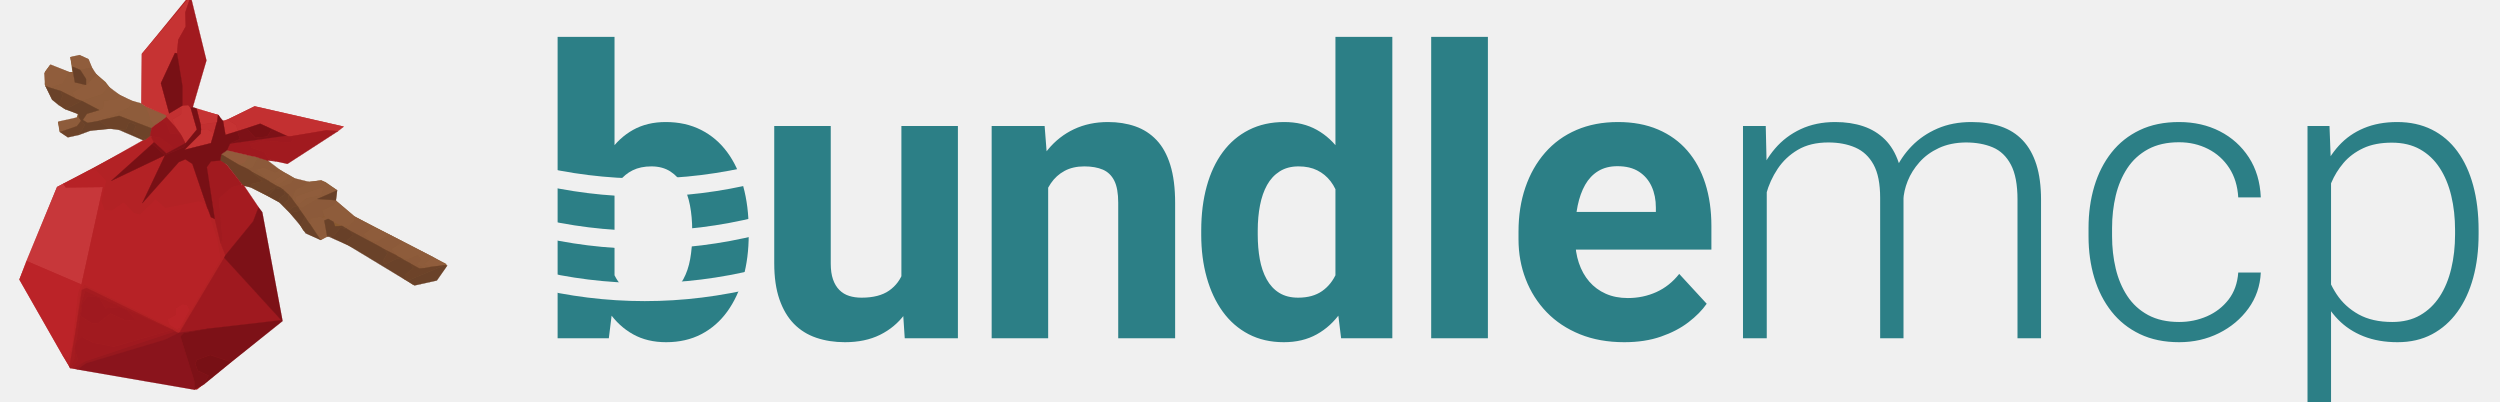
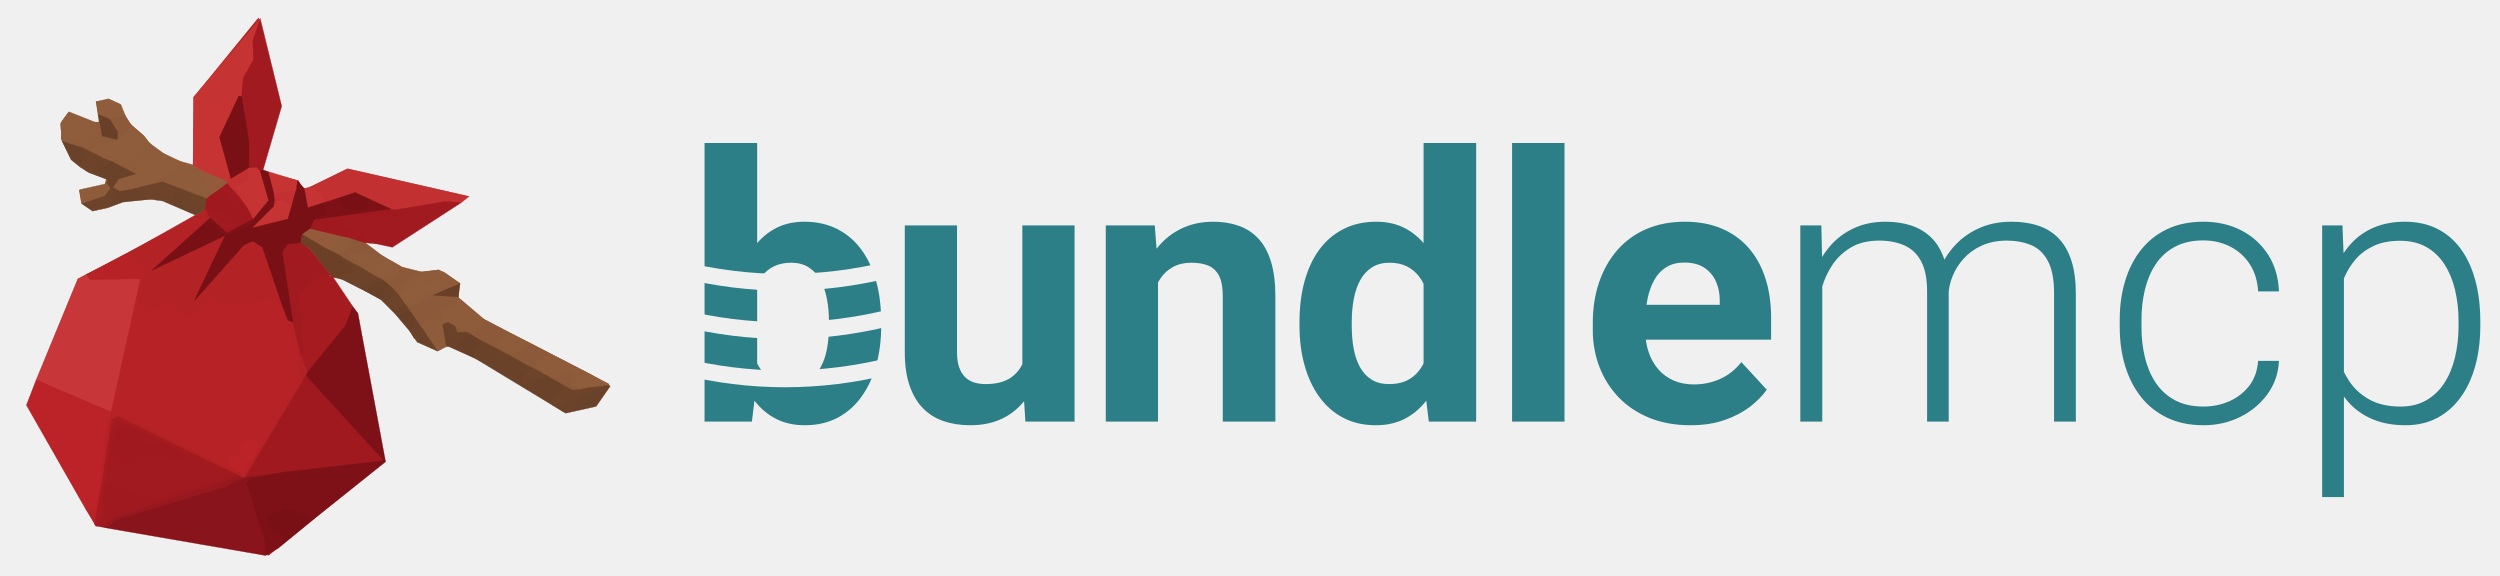
- <svg xmlns="http://www.w3.org/2000/svg" viewBox="0 0 995.4 160.0" role="img" aria-label="bundlemcp">
-   <g transform="translate(0,-6.91) scale(0.16471)">
+ <svg xmlns="http://www.w3.org/2000/svg" viewBox="0 0 1076.8 248.0" role="img" aria-label="bundlemcp">
+   <g transform="translate(0,0.00) scale(0.24314)">
    <polygon points="533.0,417.0 587.0,491.0 604.0,493.0 679.0,533.0 720.0,577.0 733.0,599.0 747.0,609.0 776.0,622.0 790.0,613.0 798.0,613.0 893.0,661.0 998.0,730.0 1055.0,719.0 1079.0,686.0 1079.0,680.0 855.0,564.0 812.0,527.0 814.0,501.0 787.0,482.0 776.0,478.0 739.0,482.0 717.0,476.0 649.0,437.0 648.0,428.0 547.0,406.0" fill="#8a5a30" />
    <polygon points="109.0,215.0 108.0,246.0 126.0,282.0 154.0,304.0 188.0,317.0 185.0,328.0 140.0,337.0 144.0,360.0 164.0,373.0 218.0,357.0 276.0,352.0 307.0,359.0 351.0,380.0 367.0,371.0 367.0,350.0 402.0,323.0 400.0,318.0 309.0,282.0 272.0,262.0 255.0,240.0 227.0,216.0 213.0,185.0 194.0,176.0 170.0,180.0 175.0,216.0 166.0,216.0 121.0,199.0" fill="#8a5a30" />
    <polygon points="458.0,31.0 343.0,172.0 342.0,293.0 399.0,317.0 400.0,326.0 368.0,350.0 366.0,373.0 138.0,494.0 47.0,717.0 169.0,931.0 476.0,984.0 682.0,817.0 633.0,555.0 534.0,424.0 534.0,414.0 547.0,405.0 694.0,437.0 830.0,348.0 615.0,299.0 544.0,334.0 536.0,334.0 529.0,320.0 466.0,303.0 465.0,294.0 498.0,188.0" fill="#b02222" />
    <g fill-rule="evenodd">
      <path d="M175.0 203.0 L170.0 180.0 L192.0 175.0 L214.0 185.0 L222.0 205.0 L194.0 211.0Z" fill="#905d3c" stroke="#905d3c" stroke-width="0.6" />
      <path d="M110.0 250.0 L107.0 219.0 L122.0 198.0 L167.0 216.0 L152.0 244.0 L121.0 254.0Z" fill="#905d3c" stroke="#905d3c" stroke-width="0.6" />
      <path d="M233.0 222.0 L263.0 252.0 L247.0 270.0 L198.0 286.0 L197.0 286.0 L182.0 280.0 L181.0 279.0 L175.0 265.0 L206.0 247.0 L208.0 247.0 L209.0 247.0Z" fill="#905d3c" stroke="#905d3c" stroke-width="0.6" />
      <path d="M290.0 272.0 L320.0 286.0 L312.0 302.0 L250.0 331.0 L240.0 334.0 L212.0 339.0 L200.0 332.0 L210.0 317.0 L240.0 308.0 L249.0 304.0 L251.0 286.0 L281.0 281.0Z" fill="#905d3c" stroke="#905d3c" stroke-width="0.6" />
      <path d="M695.0 463.0 L696.0 474.0 L675.0 488.0 L659.0 480.0 L689.0 460.0Z" fill="#905d3c" stroke="#905d3c" stroke-width="0.6" />
      <path d="M777.0 495.0 L782.0 498.0 L777.0 514.0 L740.0 522.0 L725.0 535.0 L715.0 530.0 L713.0 520.0 L719.0 515.0Z" fill="#905d3c" stroke="#905d3c" stroke-width="0.6" />
      <path d="M1042.0 687.0 L1025.0 680.0 L1046.0 663.0 L1081.0 684.0 L1076.0 683.0 L1075.0 683.0Z" fill="#905d3c" stroke="#905d3c" stroke-width="0.6" />
      <path d="M351.0 299.0 L403.0 321.0 L402.0 325.0 L392.0 333.0 L373.0 346.0 L360.0 328.0 L362.0 325.0Z" fill="#935b3c" stroke="#935b3c" stroke-width="0.6" />
      <path d="M549.0 405.0 L603.0 418.0 L590.0 437.0 L577.0 440.0 L535.0 415.0Z M580.0 438.0 L580.0 439.0 L581.0 439.0 L581.0 438.0Z" fill="#935b3c" stroke="#935b3c" stroke-width="0.6" />
      <path d="M167.0 216.0 L177.0 218.0 L181.0 241.0 L206.0 247.0 L175.0 265.0 L181.0 279.0 L147.0 262.0 L121.0 254.0 L152.0 244.0Z" fill="#8e5c3b" stroke="#8e5c3b" stroke-width="0.6" />
      <path d="M263.0 252.0 L290.0 272.0 L281.0 281.0 L251.0 286.0 L249.0 304.0 L240.0 308.0 L198.0 286.0 L247.0 270.0Z" fill="#8e5c3b" stroke="#8e5c3b" stroke-width="0.6" />
      <path d="M320.0 286.0 L342.0 292.0 L350.0 298.0 L351.0 299.0 L362.0 325.0 L360.0 328.0 L373.0 346.0 L366.0 352.0 L288.0 322.0 L250.0 331.0 L312.0 302.0Z" fill="#8e5c3b" stroke="#8e5c3b" stroke-width="0.6" />
      <path d="M145.0 361.0 L141.0 336.0 L190.0 325.0 L196.0 334.0 L186.0 347.0Z" fill="#8e5c3b" stroke="#8e5c3b" stroke-width="0.6" />
      <path d="M603.0 418.0 L622.0 422.0 L624.0 423.0 L611.0 447.0 L598.0 450.0 L577.0 440.0 L590.0 437.0Z" fill="#8e5c3b" stroke="#8e5c3b" stroke-width="0.6" />
      <path d="M649.0 479.0 L618.0 452.0 L638.0 447.0 L666.0 459.0 L676.0 452.0 L689.0 460.0 L659.0 480.0 L675.0 488.0 L696.0 474.0 L695.0 463.0 L712.0 473.0 L703.0 486.0 L677.0 495.0 L670.0 492.0 L653.0 482.0Z" fill="#8e5c3b" stroke="#8e5c3b" stroke-width="0.6" />
      <path d="M748.0 482.0 L777.0 478.0 L815.0 502.0 L767.0 523.0 L730.0 545.0 L721.0 542.0 L718.0 539.0 L707.0 524.0 L706.0 522.0 L713.0 502.0Z M777.0 495.0 L719.0 515.0 L713.0 520.0 L715.0 530.0 L725.0 535.0 L740.0 522.0 L777.0 514.0 L782.0 498.0Z" fill="#8e5c3b" stroke="#8e5c3b" stroke-width="0.6" />
      <path d="M783.0 564.0 L779.0 550.0 L806.0 538.0 L813.0 528.0 L858.0 566.0 L857.0 576.0 L842.0 590.0 L827.0 588.0 L806.0 578.0 L793.0 571.0 L784.0 575.0 L791.0 614.0 L775.0 622.0 L749.0 583.0 L749.0 580.0 L751.0 570.0 L768.0 567.0 L773.0 565.0 L779.0 568.0 L787.0 567.0Z" fill="#8e5c3b" stroke="#8e5c3b" stroke-width="0.6" />
      <path d="M903.0 590.0 L941.0 609.0 L912.0 627.0 L896.0 625.0 L879.0 608.0Z" fill="#8e5c3b" stroke="#8e5c3b" stroke-width="0.6" />
      <path d="M974.0 626.0 L1046.0 663.0 L1025.0 680.0 L1042.0 687.0 L1026.0 690.0 L1009.0 682.0 L1017.0 669.0 L1010.0 659.0 L986.0 669.0 L972.0 667.0 L970.0 666.0 L962.0 662.0 L958.0 659.0 L946.0 644.0Z" fill="#8e5c3b" stroke="#8e5c3b" stroke-width="0.6" />
      <path d="M194.0 211.0 L222.0 205.0 L233.0 222.0 L209.0 247.0 L208.0 247.0 L208.0 233.0Z" fill="#8c5a3a" stroke="#8c5a3a" stroke-width="0.6" />
      <path d="M624.0 423.0 L647.0 430.0 L676.0 452.0 L666.0 459.0 L638.0 447.0 L618.0 452.0 L649.0 479.0 L608.0 457.0 L606.0 455.0 L598.0 450.0 L611.0 447.0Z" fill="#8c5a3a" stroke="#8c5a3a" stroke-width="0.6" />
      <path d="M712.0 473.0 L748.0 482.0 L713.0 502.0 L706.0 522.0 L697.0 512.0 L685.0 501.0 L677.0 495.0 L703.0 486.0Z" fill="#8c5a3a" stroke="#8c5a3a" stroke-width="0.6" />
      <path d="M767.0 523.0 L812.0 526.0 L813.0 528.0 L806.0 538.0 L779.0 550.0 L783.0 564.0 L779.0 568.0 L773.0 565.0 L768.0 567.0 L751.0 570.0 L749.0 580.0 L747.0 581.0 L737.0 566.0 L727.0 552.0 L726.0 551.0 L721.0 543.0 L721.0 542.0 L730.0 545.0Z" fill="#8c5a3a" stroke="#8c5a3a" stroke-width="0.6" />
      <path d="M858.0 566.0 L903.0 590.0 L879.0 608.0 L896.0 625.0 L912.0 627.0 L941.0 609.0 L974.0 626.0 L946.0 644.0 L958.0 659.0 L928.0 644.0 L918.0 638.0 L845.0 599.0 L842.0 597.0 L841.0 597.0 L840.0 596.0 L827.0 588.0 L842.0 590.0 L857.0 576.0Z" fill="#8c5a3a" stroke="#8c5a3a" stroke-width="0.6" />
      <path d="M972.0 667.0 L986.0 669.0 L1010.0 659.0 L1017.0 669.0 L1009.0 682.0 L1026.0 690.0 L1014.0 691.0 L992.0 679.0 L991.0 678.0 L976.0 670.0 L974.0 669.0Z" fill="#8c5a3a" stroke="#8c5a3a" stroke-width="0.6" />
      <path d="M64.0 673.0 L138.0 494.0 L153.0 486.0 L159.0 495.0 L249.0 494.0 L197.0 730.0Z" fill="#c7373a" stroke="#c7373a" stroke-width="0.6" />
      <path d="M342.0 292.0 L343.0 172.0 L461.0 33.0 L448.0 72.0 L449.0 106.0 L431.0 138.0 L428.0 171.0 L423.0 170.0 L389.0 243.0 L409.0 316.0 L403.0 321.0 L351.0 299.0 L350.0 298.0Z" fill="#c63333" stroke="#c63333" stroke-width="0.6" />
      <path d="M475.0 304.0 L527.0 320.0 L525.0 337.0 L524.0 338.0 L485.0 343.0Z" fill="#c63333" stroke="#c63333" stroke-width="0.6" />
      <path d="M539.0 334.0 L550.0 331.0 L572.0 345.0 L574.0 359.0 L545.0 368.0Z" fill="#c63333" stroke="#c63333" stroke-width="0.6" />
      <path d="M431.0 303.0 L441.0 297.0 L455.0 296.0 L461.0 303.0 L476.0 355.0 L449.0 388.0 L448.0 388.0 L441.0 374.0 L437.0 367.0 L424.0 349.0 L416.0 331.0 L438.0 318.0 L438.0 304.0Z" fill="#c63333" stroke="#c63333" stroke-width="0.6" />
      <path d="M486.0 355.0 L501.0 354.0 L517.0 364.0 L510.0 388.0 L446.0 404.0 L485.0 365.0Z" fill="#c63333" stroke="#c63333" stroke-width="0.6" />
      <path d="M431.0 303.0 L438.0 304.0 L438.0 318.0 L416.0 331.0 L424.0 349.0 L402.0 325.0 L403.0 321.0 L409.0 316.0Z" fill="#c33031" stroke="#c33031" stroke-width="0.6" />
      <path d="M485.0 343.0 L524.0 338.0 L517.0 364.0 L501.0 354.0 L486.0 355.0Z" fill="#c33031" stroke="#c33031" stroke-width="0.6" />
      <path d="M550.0 331.0 L616.0 299.0 L831.0 348.0 L817.0 359.0 L789.0 357.0 L699.0 372.0 L692.0 370.0 L657.0 354.0 L629.0 341.0 L596.0 352.0 L574.0 359.0 L572.0 345.0Z" fill="#c33031" stroke="#c33031" stroke-width="0.6" />
      <path d="M441.0 777.0 L452.0 779.0 L459.0 791.0 L435.0 835.0 L427.0 838.0 L410.0 828.0 L405.0 814.0 L424.0 803.0 L425.0 787.0Z" fill="#bb2328" stroke="#bb2328" stroke-width="0.6" />
      <path d="M152.0 902.0 L47.0 718.0 L64.0 673.0 L197.0 730.0 L189.0 752.0 L175.0 878.0 L167.0 908.0Z" fill="#bb2328" stroke="#bb2328" stroke-width="0.6" />
      <path d="M153.0 486.0 L222.0 451.0 L234.0 454.0 L257.0 479.0 L246.0 529.0 L253.0 549.0 L271.0 550.0 L299.0 530.0 L324.0 556.0 L338.0 560.0 L376.0 523.0 L400.0 544.0 L481.0 528.0 L493.0 532.0 L502.0 548.0 L526.0 620.0 L534.0 669.0 L433.0 844.0 L204.0 731.0 L194.0 748.0 L185.0 827.0 L181.0 853.0 L168.0 928.0 L152.0 902.0 L167.0 908.0 L175.0 878.0 L189.0 752.0 L197.0 730.0 L249.0 494.0 L159.0 495.0Z M441.0 777.0 L425.0 787.0 L424.0 803.0 L405.0 814.0 L410.0 828.0 L427.0 838.0 L435.0 835.0 L459.0 791.0 L452.0 779.0Z" fill="#b72226" stroke="#b72226" stroke-width="0.6" />
      <path d="M352.0 379.0 L363.0 370.0 L365.0 372.0 L372.0 386.0 L368.0 390.0 L269.0 479.0 L399.0 417.0 L344.0 533.0 L432.0 434.0 L448.0 427.0 L465.0 438.0 L502.0 547.0 L502.0 548.0 L493.0 532.0 L481.0 528.0 L400.0 544.0 L376.0 523.0 L338.0 560.0 L324.0 556.0 L299.0 530.0 L271.0 550.0 L253.0 549.0 L246.0 529.0 L257.0 479.0 L234.0 454.0 L222.0 451.0 L346.0 381.0Z" fill="#b32225" stroke="#b32225" stroke-width="0.6" />
      <path d="M502.0 548.0 L503.0 548.0 L510.0 567.0 L519.0 571.0 L533.0 629.0 L545.0 659.0 L542.0 665.0 L434.0 846.0 L431.0 847.0 L423.0 843.0 L417.0 839.0 L416.0 839.0 L414.0 838.0 L209.0 738.0 L198.0 743.0 L185.0 827.0 L194.0 748.0 L204.0 731.0 L433.0 844.0 L534.0 669.0 L526.0 620.0Z" fill="#b32225" stroke="#b32225" stroke-width="0.6" />
      <path d="M147.0 262.0 L181.0 279.0 L182.0 280.0 L197.0 286.0 L158.0 306.0 L142.0 296.0 L151.0 275.0Z" fill="#6d4329" stroke="#6d4329" stroke-width="0.6" />
      <path d="M145.0 361.0 L186.0 347.0 L196.0 334.0 L205.0 344.0 L191.0 368.0 L164.0 374.0Z" fill="#6d4329" stroke="#6d4329" stroke-width="0.6" />
      <path d="M250.0 331.0 L288.0 322.0 L366.0 352.0 L363.0 370.0 L352.0 379.0 L322.0 362.0 L329.0 345.0 L321.0 340.0 L311.0 338.0 L305.0 354.0 L288.0 356.0 L266.0 353.0 L240.0 334.0Z" fill="#6d4329" stroke="#6d4329" stroke-width="0.6" />
      <path d="M608.0 457.0 L649.0 479.0 L653.0 482.0 L670.0 492.0 L636.0 510.0 L606.0 495.0 L608.0 487.0 L635.0 480.0Z" fill="#6d4329" stroke="#6d4329" stroke-width="0.6" />
      <path d="M697.0 512.0 L706.0 522.0 L707.0 524.0 L718.0 539.0 L721.0 542.0 L721.0 543.0 L711.0 541.0 L701.0 549.0 L690.0 543.0 L686.0 535.0 L698.0 523.0Z" fill="#6d4329" stroke="#6d4329" stroke-width="0.6" />
      <path d="M928.0 644.0 L958.0 659.0 L962.0 662.0 L970.0 666.0 L972.0 667.0 L974.0 669.0 L960.0 667.0 L930.0 681.0 L926.0 672.0 L937.0 654.0Z" fill="#6d4329" stroke="#6d4329" stroke-width="0.6" />
      <path d="M992.0 679.0 L1014.0 691.0 L1026.0 690.0 L1042.0 687.0 L1075.0 683.0 L984.0 721.0 L979.0 718.0 L979.0 707.0 L999.0 690.0Z" fill="#6d4329" stroke="#6d4329" stroke-width="0.6" />
      <path d="M110.0 250.0 L121.0 254.0 L147.0 262.0 L151.0 275.0 L142.0 296.0 L126.0 283.0Z" fill="#6a4229" stroke="#6a4229" stroke-width="0.6" />
      <path d="M158.0 306.0 L197.0 286.0 L198.0 286.0 L240.0 308.0 L210.0 317.0 L200.0 332.0 L212.0 339.0 L240.0 334.0 L266.0 353.0 L218.0 358.0 L191.0 368.0 L205.0 344.0 L196.0 334.0 L190.0 325.0 L190.0 318.0Z" fill="#6a4229" stroke="#6a4229" stroke-width="0.6" />
      <path d="M288.0 356.0 L305.0 354.0 L311.0 338.0 L321.0 340.0 L329.0 345.0 L322.0 362.0 L352.0 379.0 L346.0 381.0Z" fill="#6a4229" stroke="#6a4229" stroke-width="0.6" />
      <path d="M636.0 510.0 L670.0 492.0 L677.0 495.0 L685.0 501.0 L666.0 496.0 L648.0 516.0Z" fill="#6a4229" stroke="#6a4229" stroke-width="0.6" />
      <path d="M685.0 501.0 L697.0 512.0 L698.0 523.0 L686.0 535.0 L690.0 543.0 L701.0 549.0 L711.0 541.0 L721.0 543.0 L726.0 551.0 L700.0 556.0 L675.0 531.0 L675.0 522.0 L689.0 511.0Z" fill="#6a4229" stroke="#6a4229" stroke-width="0.6" />
      <path d="M791.0 614.0 L784.0 575.0 L793.0 571.0 L806.0 578.0 L810.0 589.0 L827.0 588.0 L840.0 596.0 L823.0 592.0 L808.0 611.0 L795.0 614.0Z" fill="#6a4229" stroke="#6a4229" stroke-width="0.6" />
      <path d="M737.0 566.0 L747.0 581.0 L749.0 583.0 L775.0 622.0 L739.0 606.0 L727.0 588.0Z" fill="#6a4229" stroke="#6a4229" stroke-width="0.6" />
      <path d="M845.0 599.0 L918.0 638.0 L928.0 644.0 L937.0 654.0 L926.0 672.0 L930.0 681.0 L960.0 667.0 L974.0 669.0 L976.0 670.0 L991.0 678.0 L992.0 679.0 L999.0 690.0 L979.0 707.0 L979.0 718.0 L842.0 635.0 L840.0 622.0 L854.0 611.0Z" fill="#6a4229" stroke="#6a4229" stroke-width="0.6" />
      <path d="M1076.0 683.0 L1081.0 684.0 L1056.0 720.0 L1002.0 732.0 L984.0 721.0 L1075.0 683.0Z" fill="#6a4229" stroke="#6a4229" stroke-width="0.6" />
      <path d="M535.0 415.0 L577.0 440.0 L598.0 450.0 L606.0 455.0 L608.0 457.0 L635.0 480.0 L608.0 487.0 L606.0 495.0 L590.0 491.0 L586.0 488.0 L585.0 487.0 L549.0 441.0 L532.0 430.0Z" fill="#6c4027" stroke="#6c4027" stroke-width="0.6" />
      <path d="M175.0 203.0 L194.0 211.0 L208.0 233.0 L208.0 247.0 L206.0 247.0 L181.0 241.0 L177.0 218.0Z" fill="#684028" stroke="#684028" stroke-width="0.6" />
      <path d="M767.0 523.0 L815.0 502.0 L812.0 526.0Z" fill="#684028" stroke="#684028" stroke-width="0.6" />
      <path d="M648.0 516.0 L666.0 496.0 L685.0 501.0 L689.0 511.0 L675.0 522.0 L675.0 531.0Z" fill="#684028" stroke="#684028" stroke-width="0.6" />
      <path d="M700.0 556.0 L726.0 551.0 L727.0 552.0 L737.0 566.0 L727.0 588.0Z" fill="#684028" stroke="#684028" stroke-width="0.6" />
      <path d="M795.0 614.0 L808.0 611.0 L823.0 592.0 L840.0 596.0 L841.0 597.0 L842.0 597.0 L845.0 599.0 L854.0 611.0 L840.0 622.0 L842.0 635.0Z" fill="#684028" stroke="#684028" stroke-width="0.6" />
      <path d="M533.0 629.0 L538.0 622.0 L529.0 522.0 L561.0 494.0 L583.0 489.0 L586.0 488.0 L590.0 491.0 L625.0 543.0 L612.0 577.0 L545.0 659.0Z M584.0 490.0 L584.0 491.0 L585.0 491.0 L585.0 490.0Z" fill="#a51b20" stroke="#a51b20" stroke-width="0.6" />
      <path d="M185.0 827.0 L198.0 743.0 L209.0 738.0 L414.0 838.0 L206.0 745.0 L197.0 772.0 L179.0 913.0 L168.0 929.0 L168.0 928.0 L181.0 853.0Z" fill="#a51b20" stroke="#a51b20" stroke-width="0.6" />
      <path d="M428.0 171.0 L431.0 138.0 L449.0 106.0 L448.0 72.0 L461.0 33.0 L499.0 188.0 L466.0 301.0 L461.0 303.0 L455.0 296.0 L441.0 297.0 L441.0 250.0Z" fill="#a11a1f" stroke="#a11a1f" stroke-width="0.6" />
      <path d="M392.0 333.0 L402.0 325.0 L424.0 349.0 L437.0 367.0 L411.0 364.0 L403.0 341.0Z" fill="#a11a1f" stroke="#a11a1f" stroke-width="0.6" />
      <path d="M365.0 372.0 L386.0 374.0 L418.0 398.0 L401.0 406.0 L375.0 388.0 L372.0 386.0Z" fill="#a11a1f" stroke="#a11a1f" stroke-width="0.6" />
      <path d="M699.0 372.0 L789.0 357.0 L817.0 359.0 L695.0 438.0 L667.0 432.0 L648.0 425.0 L639.0 410.0 L608.0 399.0 L605.0 390.0 L636.0 382.0 L702.0 387.0 L709.0 377.0Z" fill="#a11a1f" stroke="#a11a1f" stroke-width="0.6" />
      <path d="M519.0 571.0 L500.0 446.0 L510.0 432.0 L532.0 430.0 L549.0 441.0 L585.0 487.0 L583.0 489.0 L561.0 494.0 L529.0 522.0 L538.0 622.0 L533.0 629.0Z" fill="#a11a1f" stroke="#a11a1f" stroke-width="0.6" />
      <path d="M168.0 929.0 L179.0 913.0 L197.0 772.0 L206.0 745.0 L414.0 838.0 L416.0 839.0 L417.0 839.0 L275.0 880.0 L224.0 870.0 L198.0 856.0 L185.0 866.0 L181.0 884.0 L188.0 913.0 L170.0 932.0Z M212.0 758.0 L199.0 774.0 L195.0 806.0 L223.0 824.0 L236.0 824.0 L267.0 800.0 L304.0 817.0 L329.0 815.0 L306.0 791.0 L289.0 784.0 L255.0 787.0 L240.0 761.0Z" fill="#a11a1f" stroke="#a11a1f" stroke-width="0.6" />
      <path d="M373.0 346.0 L392.0 333.0 L403.0 341.0 L411.0 364.0 L437.0 367.0 L441.0 374.0 L448.0 388.0 L402.0 413.0 L375.0 388.0 L401.0 406.0 L418.0 398.0 L386.0 374.0 L365.0 372.0 L363.0 370.0 L366.0 352.0Z" fill="#9f191f" stroke="#9f191f" stroke-width="0.6" />
      <path d="M692.0 370.0 L699.0 372.0 L709.0 377.0 L702.0 387.0 L636.0 382.0 L605.0 390.0 L608.0 399.0 L639.0 410.0 L648.0 425.0 L667.0 432.0 L647.0 430.0 L624.0 423.0 L622.0 422.0 L603.0 418.0 L549.0 405.0 L556.0 389.0Z" fill="#9f191f" stroke="#9f191f" stroke-width="0.6" />
      <path d="M212.0 758.0 L240.0 761.0 L255.0 787.0 L289.0 784.0 L306.0 791.0 L329.0 815.0 L304.0 817.0 L267.0 800.0 L236.0 824.0 L223.0 824.0 L195.0 806.0 L199.0 774.0Z" fill="#9f191f" stroke="#9f191f" stroke-width="0.6" />
      <path d="M434.0 846.0 L542.0 665.0 L680.0 816.0 L506.0 836.0Z" fill="#9f191f" stroke="#9f191f" stroke-width="0.6" />
      <path d="M417.0 839.0 L423.0 843.0 L204.0 916.0 L178.0 933.0 L170.0 932.0 L188.0 913.0 L181.0 884.0 L185.0 866.0 L198.0 856.0 L224.0 870.0 L275.0 880.0Z" fill="#9f191f" stroke="#9f191f" stroke-width="0.6" />
      <path d="M178.0 933.0 L204.0 916.0 L423.0 843.0 L431.0 847.0 L398.0 863.0 L208.0 920.0 L187.0 935.0Z" fill="#97181e" stroke="#97181e" stroke-width="0.6" />
      <path d="M434.0 846.0 L506.0 836.0 L444.0 847.0 L436.0 855.0 L470.0 964.0 L470.0 984.0 L187.0 935.0 L208.0 920.0 L398.0 863.0 L431.0 847.0Z" fill="#8a141c" stroke="#8a141c" stroke-width="0.6" />
      <path d="M574.0 359.0 L596.0 352.0 L617.0 375.0 L646.0 372.0 L657.0 354.0 L692.0 370.0 L556.0 389.0 L580.0 378.0Z" fill="#7d1117" stroke="#7d1117" stroke-width="0.6" />
      <path d="M368.0 390.0 L372.0 386.0 L375.0 388.0 L402.0 413.0 L448.0 388.0 L449.0 388.0 L446.0 397.0 L399.0 417.0Z" fill="#7d1117" stroke="#7d1117" stroke-width="0.6" />
      <path d="M625.0 543.0 L634.0 555.0 L683.0 818.0 L559.0 917.0 L508.0 900.0 L476.0 912.0 L472.0 921.0 L478.0 938.0 L504.0 950.0 L493.0 971.0 L470.0 984.0 L470.0 964.0 L436.0 855.0 L444.0 847.0 L506.0 836.0 L680.0 816.0 L542.0 665.0 L545.0 659.0 L612.0 577.0Z" fill="#7d1117" stroke="#7d1117" stroke-width="0.6" />
      <path d="M409.0 316.0 L389.0 243.0 L423.0 170.0 L428.0 171.0 L441.0 250.0 L441.0 297.0 L431.0 303.0Z" fill="#781015" stroke="#781015" stroke-width="0.6" />
      <path d="M596.0 352.0 L629.0 341.0 L657.0 354.0 L646.0 372.0 L617.0 375.0Z" fill="#781015" stroke="#781015" stroke-width="0.6" />
      <path d="M399.0 417.0 L269.0 479.0 L368.0 390.0Z" fill="#781015" stroke="#781015" stroke-width="0.6" />
      <path d="M461.0 303.0 L466.0 301.0 L475.0 304.0 L485.0 343.0 L486.0 355.0 L485.0 365.0 L446.0 404.0 L510.0 388.0 L517.0 364.0 L524.0 338.0 L525.0 337.0 L527.0 320.0 L539.0 334.0 L545.0 368.0 L574.0 359.0 L580.0 378.0 L556.0 389.0 L549.0 405.0 L535.0 415.0 L532.0 430.0 L510.0 432.0 L500.0 446.0 L519.0 571.0 L510.0 567.0 L503.0 548.0 L502.0 547.0 L465.0 438.0 L448.0 427.0 L432.0 434.0 L344.0 533.0 L399.0 417.0 L446.0 397.0 L449.0 388.0 L476.0 355.0Z" fill="#781015" stroke="#781015" stroke-width="0.6" />
      <path d="M493.0 971.0 L504.0 950.0 L478.0 938.0 L472.0 921.0 L476.0 912.0 L508.0 900.0 L559.0 917.0Z" fill="#781015" stroke="#781015" stroke-width="0.6" />
    </g>
  </g>
-   <g transform="translate(213.27,0)">
+   <g transform="translate(294.71,46.91)">
    <defs>
      <mask id="b-slits" maskUnits="userSpaceOnUse" x="0" y="0" width="782.1" height="160.0">
        <rect width="782.1" height="160.0" fill="#fff" />
        <g transform="translate(0.00,49.89) scale(0.8688,1.6)" fill="none" stroke="#000" stroke-width="4.5">
          <path d="M-2 12 Q50 19 102 12" />
          <path d="M-2 25 Q50 32 102 25" />
          <path d="M-2 38 Q50 45 102 38" />
        </g>
      </mask>
    </defs>
    <path d="M31.41 116.25V14.69H8.75V134.69H29.14ZM84.84 93.44V91.80Q84.84 82.11 82.66 74.18Q80.47 66.25 76.25 60.55Q72.03 54.84 65.86 51.72Q59.69 48.59 51.80 48.59Q44.38 48.59 38.79 51.72Q33.20 54.84 29.26 60.59Q25.31 66.33 22.89 74.10Q20.47 81.88 19.38 91.09V94.69Q20.47 103.52 22.89 111.09Q25.31 118.67 29.26 124.34Q33.20 130.00 38.83 133.12Q44.45 136.25 51.95 136.25Q59.84 136.25 65.98 133.05Q72.11 129.84 76.29 124.06Q80.47 118.28 82.66 110.47Q84.84 102.66 84.84 93.44ZM62.34 91.80V93.44Q62.34 98.67 61.52 103.20Q60.70 107.73 58.79 111.21Q56.88 114.69 53.79 116.60Q50.70 118.52 46.25 118.52Q40.47 118.52 36.72 115.90Q32.97 113.28 30.98 108.67Q28.98 104.06 28.67 98.05V87.81Q28.91 82.89 30.04 78.95Q31.17 75.00 33.32 72.19Q35.47 69.38 38.63 67.81Q41.80 66.25 46.09 66.25Q50.47 66.25 53.59 68.24Q56.72 70.23 58.63 73.67Q60.55 77.11 61.45 81.76Q62.34 86.41 62.34 91.80Z" fill="#2c7f86" mask="url(#b-slits)" />
    <path d="M145.63 114.45V50.16H168.13V134.69H146.96ZM148.13 97.11 154.77 96.95Q154.77 105.39 152.82 112.62Q150.86 119.84 146.96 125.12Q143.05 130.39 137.11 133.32Q131.18 136.25 123.13 136.25Q116.96 136.25 111.76 134.49Q106.57 132.73 102.85 128.95Q99.14 125.16 97.07 119.18Q95.00 113.20 95.00 104.77V50.16H117.50V104.92Q117.50 108.67 118.40 111.25Q119.30 113.83 120.94 115.47Q122.58 117.11 124.81 117.81Q127.03 118.52 129.77 118.52Q136.72 118.52 140.75 115.70Q144.77 112.89 146.45 108.01Q148.13 103.12 148.13 97.11Z M204.07 68.20V134.69H181.57V50.16H202.66ZM200.79 89.45H194.69Q194.69 80.08 197.12 72.54Q199.54 65.00 203.91 59.65Q208.29 54.30 214.34 51.45Q220.40 48.59 227.90 48.59Q233.83 48.59 238.76 50.31Q243.68 52.03 247.23 55.78Q250.79 59.53 252.70 65.70Q254.62 71.88 254.62 80.78V134.69H231.96V80.70Q231.96 75.08 230.40 71.95Q228.83 68.83 225.83 67.54Q222.82 66.25 218.44 66.25Q213.91 66.25 210.59 68.05Q207.27 69.84 205.12 73.01Q202.97 76.17 201.88 80.39Q200.79 84.61 200.79 89.45Z M318.45 116.25V14.69H341.10V134.69H320.71ZM265.01 93.44V91.80Q265.01 82.11 267.20 74.18Q269.38 66.25 273.60 60.55Q277.82 54.84 283.99 51.72Q290.17 48.59 298.06 48.59Q305.48 48.59 311.06 51.72Q316.65 54.84 320.60 60.59Q324.54 66.33 326.96 74.10Q329.38 81.88 330.48 91.09V94.69Q329.38 103.52 326.96 111.09Q324.54 118.67 320.60 124.34Q316.65 130.00 311.02 133.12Q305.40 136.25 297.90 136.25Q290.01 136.25 283.88 133.05Q277.74 129.84 273.56 124.06Q269.38 118.28 267.20 110.47Q265.01 102.66 265.01 93.44ZM287.51 91.80V93.44Q287.51 98.67 288.33 103.20Q289.15 107.73 291.06 111.21Q292.98 114.69 296.06 116.60Q299.15 118.52 303.60 118.52Q309.38 118.52 313.13 115.90Q316.88 113.28 318.88 108.67Q320.87 104.06 321.18 98.05V87.81Q320.95 82.89 319.81 78.95Q318.68 75.00 316.53 72.19Q314.38 69.38 311.22 67.81Q308.06 66.25 303.76 66.25Q299.38 66.25 296.26 68.24Q293.13 70.23 291.22 73.67Q289.31 77.11 288.41 81.76Q287.51 86.41 287.51 91.80Z M379.15 14.69V134.69H356.57V14.69Z M433.45 136.25Q423.61 136.25 415.80 133.09Q407.98 129.92 402.55 124.30Q397.12 118.67 394.23 111.21Q391.34 103.75 391.34 95.31V92.19Q391.34 82.58 394.08 74.61Q396.81 66.64 401.93 60.78Q407.05 54.92 414.39 51.76Q421.73 48.59 430.95 48.59Q439.94 48.59 446.89 51.56Q453.84 54.53 458.57 60.00Q463.30 65.47 465.72 73.09Q468.14 80.70 468.14 90.00V99.38H400.95V84.38H446.03V82.66Q446.03 77.97 444.35 74.26Q442.67 70.55 439.31 68.36Q435.95 66.17 430.72 66.17Q426.27 66.17 423.06 68.12Q419.86 70.08 417.87 73.59Q415.88 77.11 414.90 81.84Q413.92 86.56 413.92 92.19V95.31Q413.92 100.39 415.37 104.69Q416.81 108.98 419.51 112.11Q422.20 115.23 426.07 116.95Q429.94 118.67 434.86 118.67Q440.95 118.67 446.23 116.29Q451.50 113.91 455.33 109.06L466.27 120.94Q463.61 124.77 459.04 128.28Q454.47 131.80 448.06 134.02Q441.66 136.25 433.45 136.25Z M490.18 67.58V134.69H480.72V50.16H489.78ZM488.38 87.19 483.93 84.84Q484.32 77.34 486.74 70.78Q489.16 64.22 493.42 59.22Q497.68 54.22 503.73 51.41Q509.78 48.59 517.44 48.59Q523.61 48.59 528.61 50.27Q533.61 51.95 537.21 55.51Q540.80 59.06 542.71 64.73Q544.63 70.39 544.63 78.36V134.69H535.33V78.75Q535.33 70.31 532.71 65.55Q530.10 60.78 525.45 58.75Q520.80 56.72 514.71 56.72Q507.52 56.72 502.56 59.65Q497.60 62.58 494.51 67.23Q491.43 71.88 489.98 77.15Q488.53 82.42 488.38 87.19ZM544.55 79.84 538.30 80.00Q538.69 73.83 541.15 68.20Q543.61 62.58 547.91 58.16Q552.21 53.75 558.18 51.17Q564.16 48.59 571.66 48.59Q578.22 48.59 583.38 50.35Q588.53 52.11 592.09 55.86Q595.64 59.61 597.52 65.47Q599.39 71.33 599.39 79.53V134.69H590.02V79.45Q590.02 70.55 587.40 65.59Q584.78 60.62 580.17 58.67Q575.57 56.72 569.39 56.72Q563.30 56.80 558.69 58.95Q554.08 61.09 551.00 64.57Q547.91 68.05 546.31 72.03Q544.71 76.02 544.55 79.84Z M654.39 128.20Q660.25 128.20 665.45 125.94Q670.64 123.67 674.04 119.30Q677.44 114.92 677.91 108.52H686.89Q686.50 116.56 681.97 122.81Q677.44 129.06 670.21 132.66Q662.99 136.25 654.39 136.25Q645.49 136.25 638.73 133.01Q631.97 129.77 627.44 124.02Q622.91 118.28 620.60 110.62Q618.30 102.97 618.30 94.06V90.78Q618.30 81.88 620.60 74.18Q622.91 66.48 627.44 60.74Q631.97 55.00 638.69 51.80Q645.41 48.59 654.32 48.59Q663.38 48.59 670.57 52.27Q677.75 55.94 682.13 62.66Q686.50 69.38 686.89 78.59H677.91Q677.52 71.80 674.32 66.88Q671.11 61.95 665.88 59.30Q660.64 56.64 654.32 56.64Q647.13 56.64 642.01 59.41Q636.89 62.19 633.73 66.99Q630.57 71.80 629.12 77.93Q627.67 84.06 627.67 90.78V94.06Q627.67 100.78 629.12 106.91Q630.57 113.05 633.73 117.85Q636.89 122.66 642.01 125.43Q647.13 128.20 654.39 128.20Z M714.86 66.41V167.19H705.49V50.16H714.24ZM773.61 91.64V93.28Q773.61 102.73 771.46 110.59Q769.32 118.44 765.17 124.18Q761.03 129.92 755.06 133.09Q749.08 136.25 741.35 136.25Q733.77 136.25 727.83 133.91Q721.89 131.56 717.67 127.23Q713.46 122.89 710.88 117.03Q708.30 111.17 707.36 104.22V82.66Q708.53 75.00 711.19 68.75Q713.85 62.50 717.99 57.97Q722.13 53.44 727.95 51.02Q733.77 48.59 741.19 48.59Q748.92 48.59 754.98 51.60Q761.03 54.61 765.17 60.27Q769.32 65.94 771.46 73.87Q773.61 81.80 773.61 91.64ZM764.24 93.28V91.64Q764.24 84.22 762.71 77.89Q761.19 71.56 758.10 66.84Q755.02 62.11 750.29 59.45Q745.57 56.80 739.08 56.80Q732.36 56.80 727.64 59.02Q722.91 61.25 719.82 64.88Q716.74 68.52 714.94 72.81Q713.14 77.11 712.28 81.25V106.17Q713.77 112.11 717.05 117.11Q720.33 122.11 725.80 125.16Q731.27 128.20 739.24 128.20Q745.64 128.20 750.33 125.51Q755.02 122.81 758.10 118.09Q761.19 113.36 762.71 106.99Q764.24 100.62 764.24 93.28Z" fill="#2c7f86" />
  </g>
</svg>
